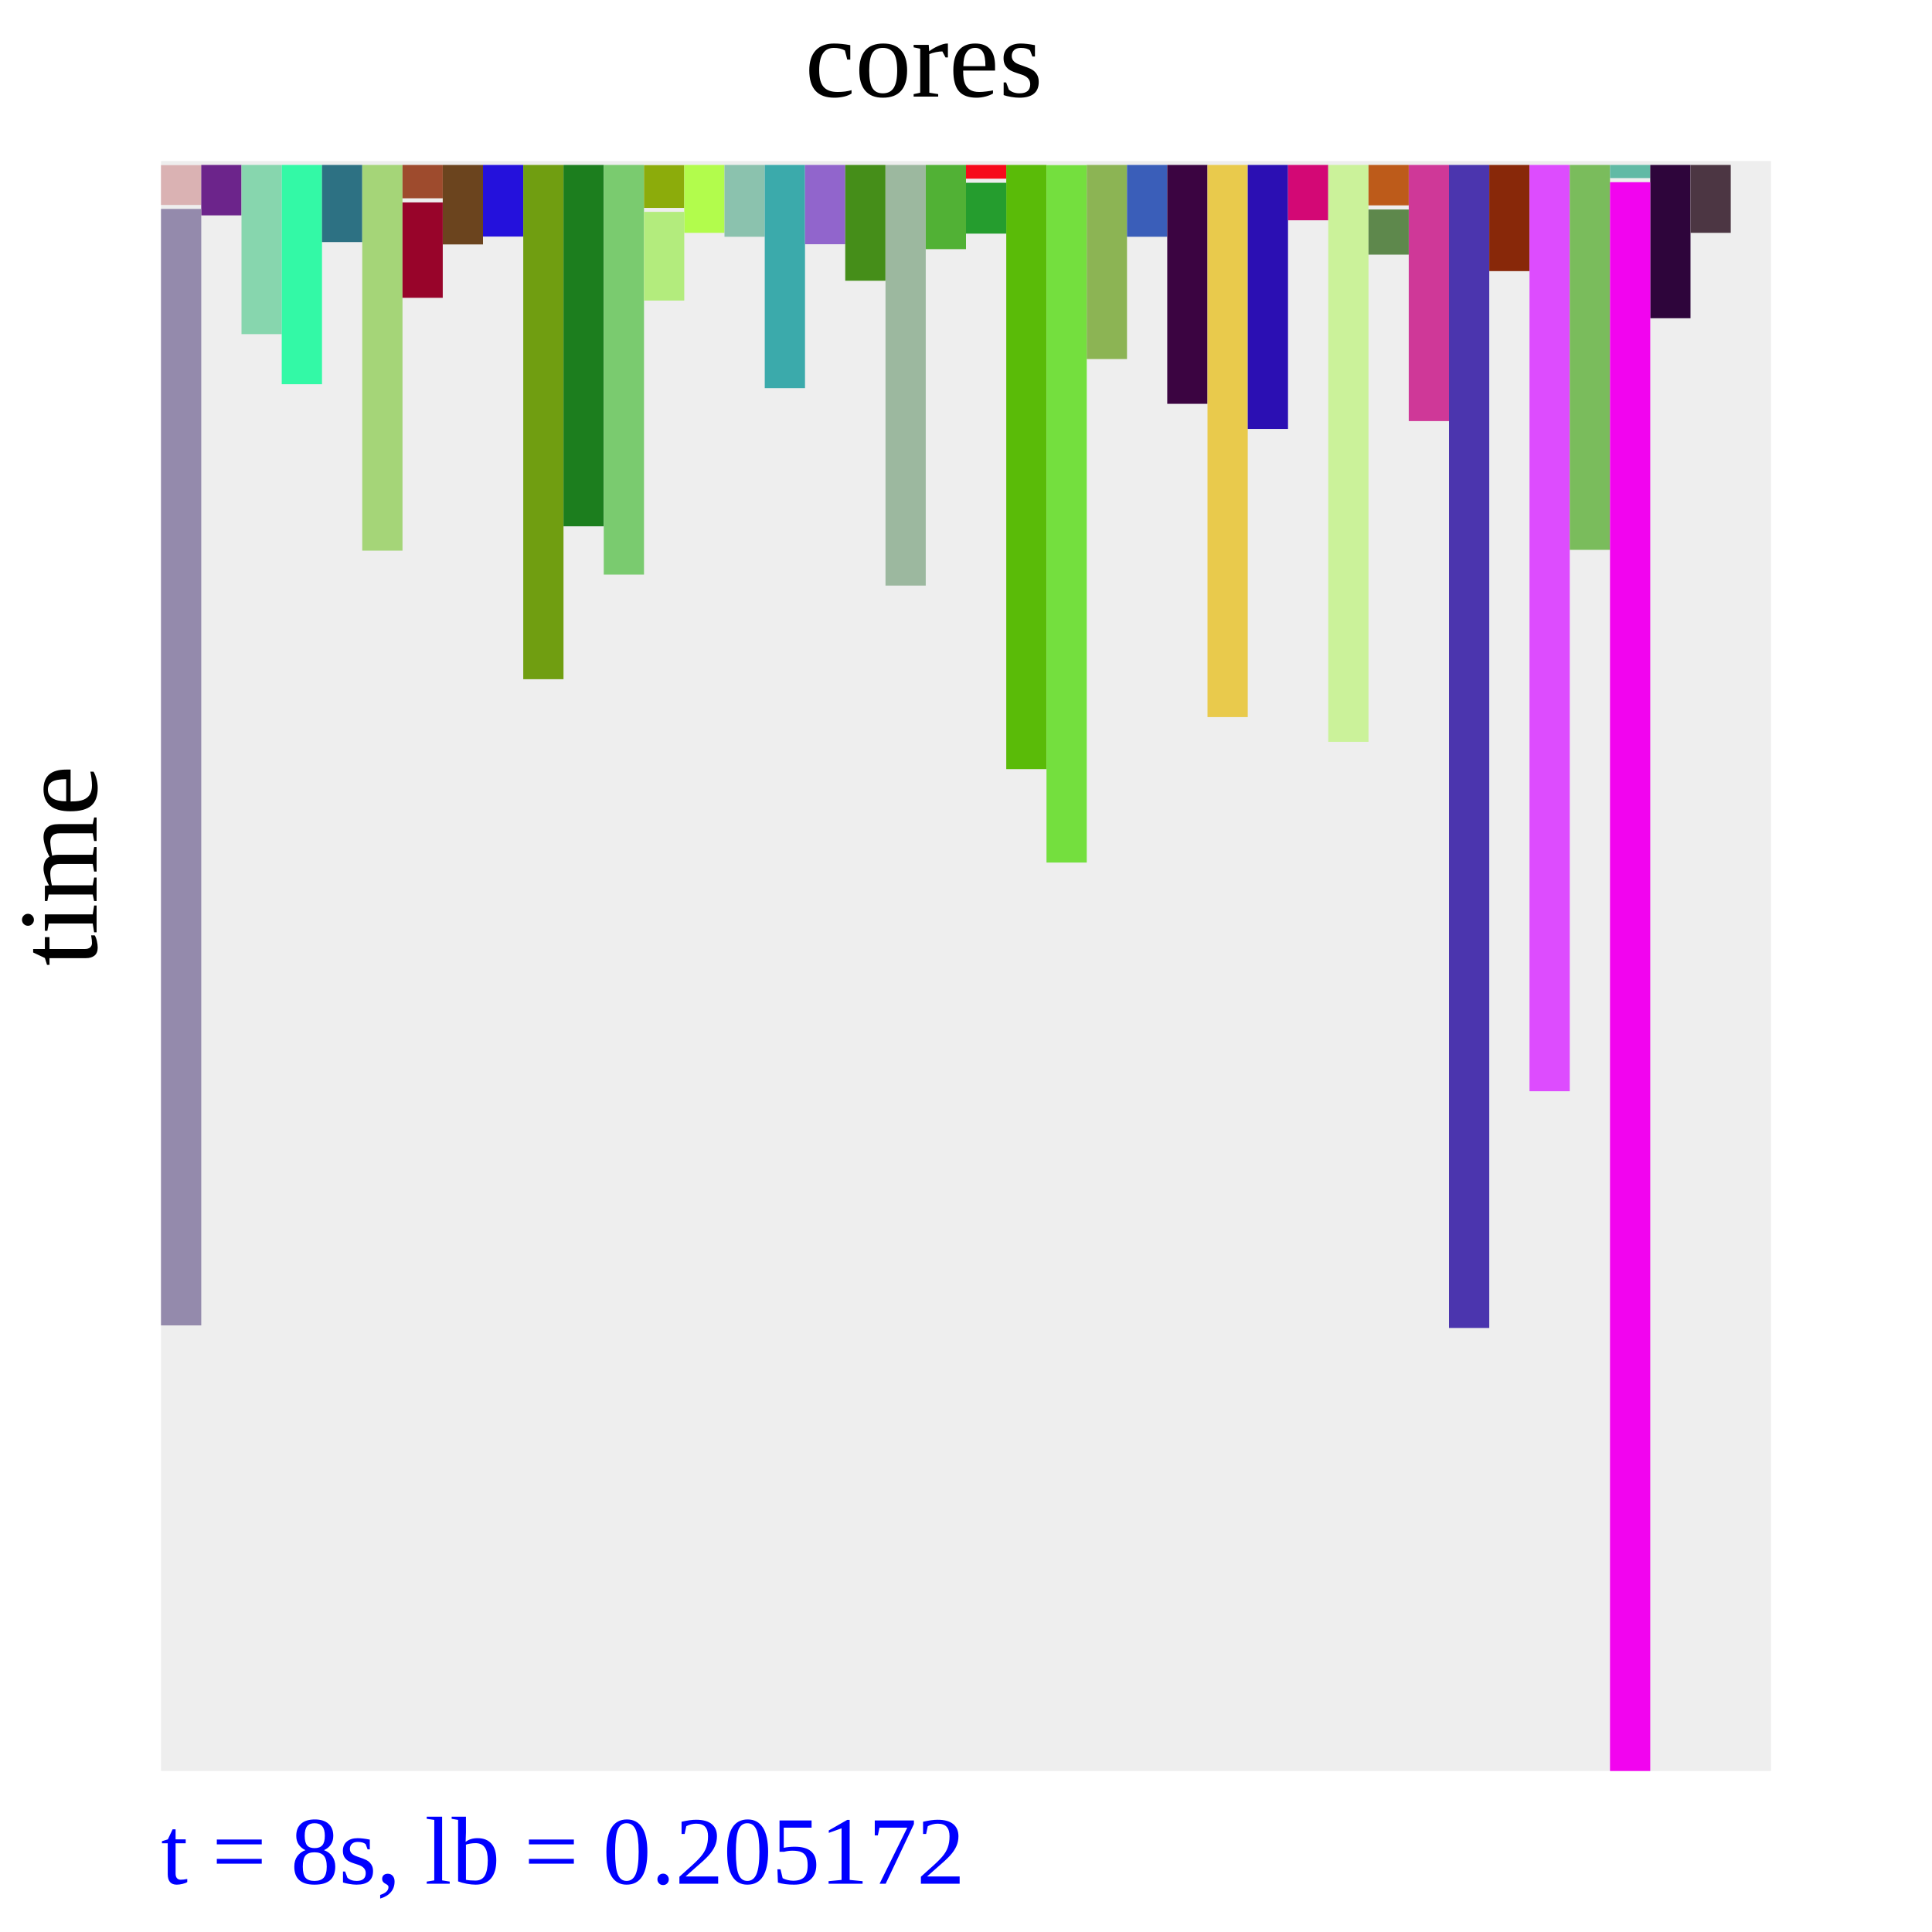
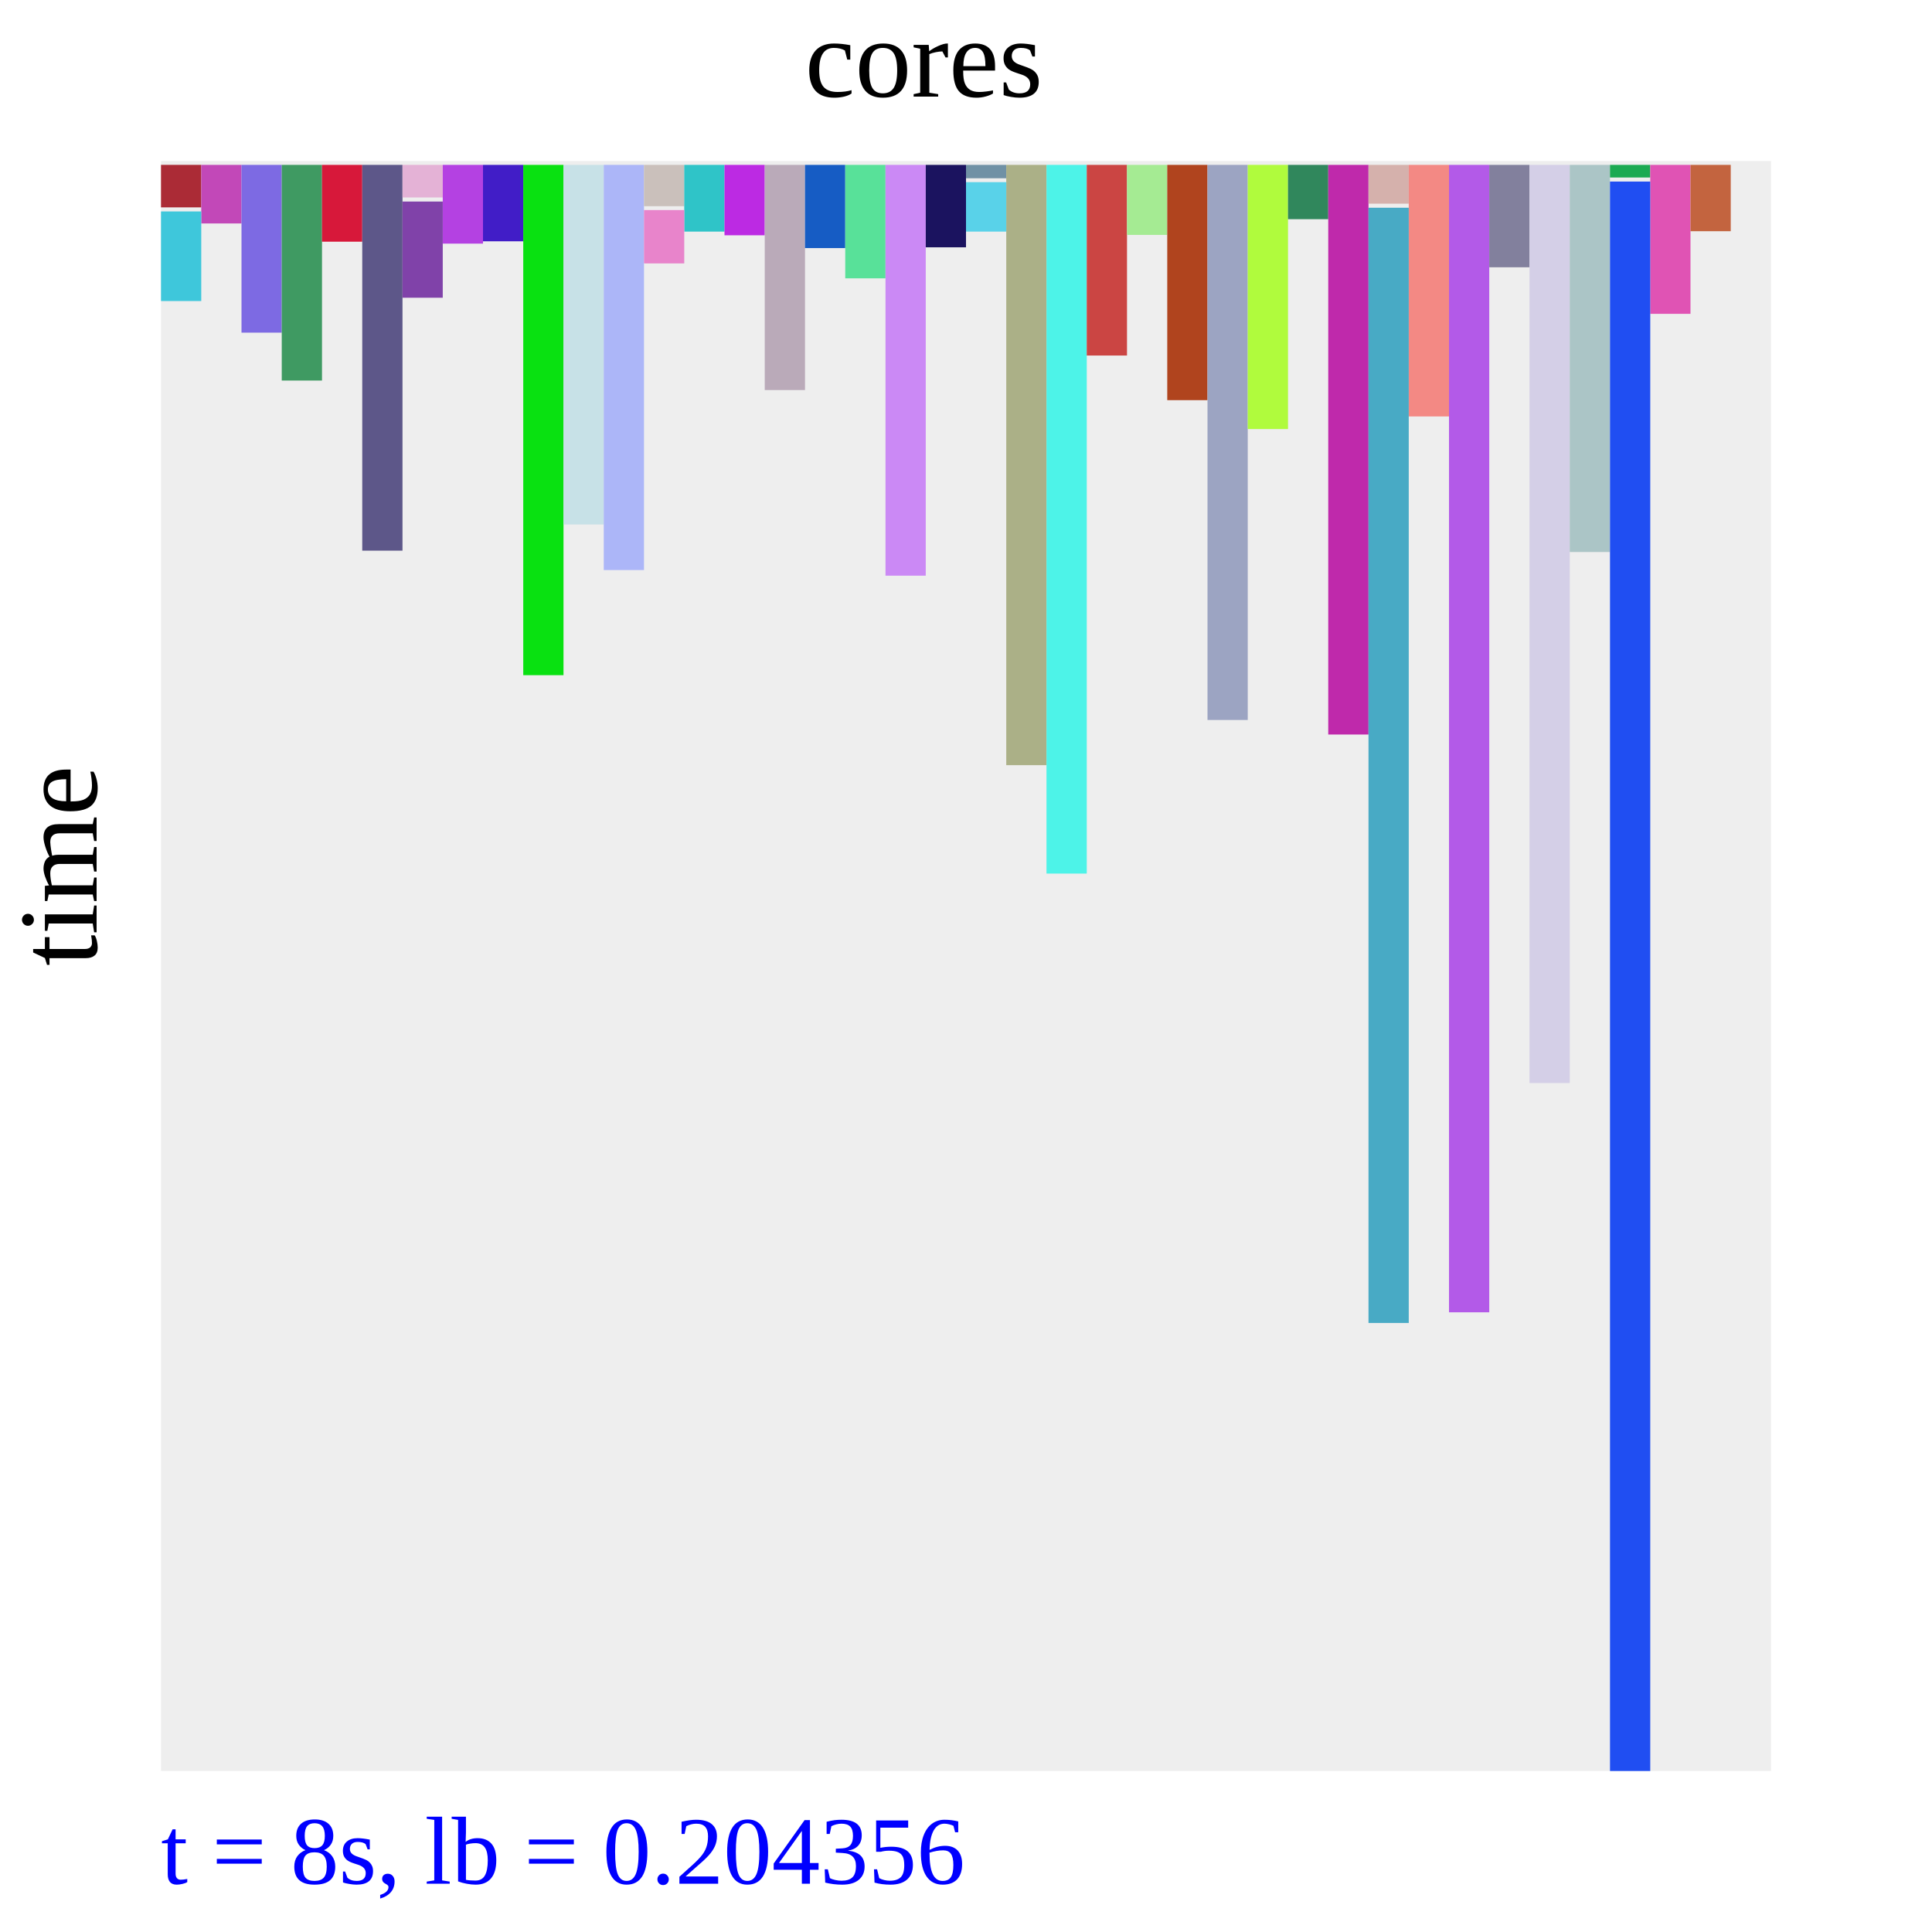
<svg xmlns="http://www.w3.org/2000/svg" x="0" y="0" width="600" height="600">
  <rect x="0%" y="0%" height="100%" width="100%" style="fill: #ffffff" />
  <svg x="0" y="0">
    <text fill="dark" font-size="35" transform="translate(250, 30)">cores</text>
  </svg>
  <svg x="0" y="0">
    <text fill="dark" font-size="35" transform="translate(30, 300) rotate(270)">time</text>
  </svg>
  <svg x="50" y="550">
-     <text fill="blue" font-size="30" transform="translate(0, 35)">t = 8s, lb = 0.205172</text>
+     <text fill="blue" font-size="30" transform="translate(0, 35)">t = 8s, lb = 0.204356</text>
  </svg>
  <svg x="50" y="50" width="500" height="500">
    <rect x="0%" y="0%" height="100%" width="100%" style="fill: #eeeeee" />
-     <rect x="0" y="1.28" height="12.375" width="12.5" style="fill: #dab2b3" />
-     <rect x="12.5" y="1.219" height="15.667" width="12.5" style="fill: #6c248b" />
-     <rect x="25" y="1.219" height="52.548" width="12.5" style="fill: #87d6ae" />
-     <rect x="37.5" y="1.219" height="68.093" width="12.5" style="fill: #33f9a6" />
-     <rect x="50" y="1.219" height="23.958" width="12.5" style="fill: #2d7183" />
-     <rect x="62.5" y="1.219" height="119.788" width="12.5" style="fill: #a5d578" />
-     <rect x="75" y="1.219" height="10.363" width="12.5" style="fill: #9e4b2d" />
-     <rect x="87.5" y="1.219" height="24.689" width="12.5" style="fill: #6b441e" />
-     <rect x="100" y="1.219" height="22.251" width="12.5" style="fill: #2411dc" />
-     <rect x="112.5" y="1.219" height="159.717" width="12.5" style="fill: #709e11" />
-     <rect x="125" y="1.219" height="112.229" width="12.5" style="fill: #1c7e1e" />
-     <rect x="137.5" y="1.219" height="127.225" width="12.5" style="fill: #7acb6f" />
-     <rect x="150" y="1.28" height="13.289" width="12.5" style="fill: #8cac0b" />
-     <rect x="162.5" y="1.219" height="21.092" width="12.5" style="fill: #b2fc4c" />
-     <rect x="175" y="1.219" height="22.312" width="12.5" style="fill: #8bc2ae" />
-     <rect x="187.5" y="1.219" height="69.312" width="12.5" style="fill: #3baaab" />
-     <rect x="200" y="1.219" height="24.628" width="12.5" style="fill: #9165cc" />
-     <rect x="212.5" y="1.219" height="35.967" width="12.5" style="fill: #458e19" />
-     <rect x="225" y="1.219" height="130.639" width="12.5" style="fill: #9cb89f" />
-     <rect x="237.5" y="1.219" height="26.152" width="12.5" style="fill: #51b135" />
-     <rect x="250" y="1.219" height="4.267" width="12.5" style="fill: #f7091a" />
-     <rect x="262.5" y="1.219" height="187.637" width="12.5" style="fill: #5abb08" />
-     <rect x="275" y="1.28" height="216.594" width="12.5" style="fill: #74df3e" />
-     <rect x="287.5" y="1.219" height="60.29" width="12.5" style="fill: #8cb454" />
-     <rect x="300" y="1.219" height="22.312" width="12.5" style="fill: #3a5eb9" />
-     <rect x="312.5" y="1.219" height="74.189" width="12.5" style="fill: #3b0441" />
-     <rect x="325" y="1.219" height="171.483" width="12.5" style="fill: #e9ca4c" />
-     <rect x="337.5" y="1.219" height="81.992" width="12.5" style="fill: #2b0fb3" />
-     <rect x="350" y="1.219" height="17.191" width="12.5" style="fill: #d30875" />
-     <rect x="362.5" y="1.219" height="179.164" width="12.5" style="fill: #cbf29a" />
-     <rect x="375" y="1.219" height="12.558" width="12.5" style="fill: #bd5b1a" />
-     <rect x="387.5" y="1.219" height="79.554" width="12.5" style="fill: #cf3898" />
-     <rect x="400" y="1.219" height="361.192" width="12.5" style="fill: #4b35ae" />
-     <rect x="412.5" y="1.219" height="32.98" width="12.5" style="fill: #882809" />
-     <rect x="425" y="1.219" height="287.674" width="12.5" style="fill: #dd4cfe" />
-     <rect x="437.5" y="1.219" height="119.544" width="12.5" style="fill: #7abc5c" />
-     <rect x="450" y="1.219" height="4.084" width="12.5" style="fill: #61baa5" />
-     <rect x="462.5" y="1.219" height="47.61" width="12.5" style="fill: #2e053b" />
-     <rect x="475" y="1.219" height="21.092" width="12.5" style="fill: #4c3643" />
-     <rect x="450" y="6.584" height="493.416" width="12.5" style="fill: #f204ef" />
-     <rect x="250" y="6.767" height="15.789" width="12.5" style="fill: #259d2e" />
-     <rect x="75" y="12.863" height="29.627" width="12.5" style="fill: #98042a" />
-     <rect x="0" y="14.874" height="346.745" width="12.5" style="fill: #948aac" />
-     <rect x="375" y="15.057" height="14.021" width="12.5" style="fill: #5e884c" />
-     <rect x="150" y="15.789" height="27.554" width="12.5" style="fill: #b3ec7d" />
+     <rect x="0" y="1.205" height="13.191" width="12.5" style="fill: #ab2b36" />
+     <rect x="12.5" y="1.205" height="18.191" width="12.5" style="fill: #c248b8" />
+     <rect x="25" y="1.205" height="52.102" width="12.5" style="fill: #7d6ae3" />
+     <rect x="37.5" y="1.205" height="66.98" width="12.5" style="fill: #3f9a62" />
+     <rect x="50" y="1.205" height="23.852" width="12.5" style="fill: #d7183a" />
+     <rect x="62.5" y="1.205" height="119.805" width="12.5" style="fill: #5d5789" />
+     <rect x="75" y="1.205" height="10.119" width="12.5" style="fill: #e4b2d6" />
+     <rect x="87.5" y="1.205" height="24.455" width="12.5" style="fill: #b441e2" />
+     <rect x="100" y="1.205" height="23.732" width="12.5" style="fill: #411dc7" />
+     <rect x="112.5" y="1.205" height="158.475" width="12.5" style="fill: #09e111" />
+     <rect x="125" y="1.205" height="111.673" width="12.5" style="fill: #c7e1e7" />
+     <rect x="137.5" y="1.205" height="125.828" width="12.5" style="fill: #acb6f8" />
+     <rect x="150" y="1.205" height="12.83" width="12.5" style="fill: #cac0bb" />
+     <rect x="162.5" y="1.205" height="20.72" width="12.5" style="fill: #2fc4c8" />
+     <rect x="175" y="1.205" height="21.865" width="12.5" style="fill: #bc2ae3" />
+     <rect x="187.5" y="1.205" height="69.931" width="12.5" style="fill: #baaab9" />
+     <rect x="200" y="1.205" height="25.84" width="12.5" style="fill: #165cc4" />
+     <rect x="212.5" y="1.205" height="35.237" width="12.5" style="fill: #58e199" />
+     <rect x="225" y="1.205" height="127.575" width="12.5" style="fill: #cb89f5" />
+     <rect x="237.5" y="1.205" height="25.599" width="12.5" style="fill: #1b135f" />
+     <rect x="250" y="1.205" height="4.156" width="12.5" style="fill: #7091a5" />
+     <rect x="262.5" y="1.205" height="186.423" width="12.5" style="fill: #abb087" />
+     <rect x="275" y="1.205" height="220.094" width="12.5" style="fill: #4df3e8" />
+     <rect x="287.5" y="1.205" height="59.21" width="12.5" style="fill: #cb4543" />
+     <rect x="300" y="1.205" height="21.744" width="12.5" style="fill: #a5eb93" />
+     <rect x="312.5" y="1.205" height="73.064" width="12.5" style="fill: #b0441e" />
+     <rect x="325" y="1.205" height="172.389" width="12.5" style="fill: #9ca4c2" />
+     <rect x="337.5" y="1.205" height="82.038" width="12.5" style="fill: #b0fb3d" />
+     <rect x="350" y="1.205" height="16.865" width="12.5" style="fill: #30875c" />
+     <rect x="362.5" y="1.205" height="176.906" width="12.5" style="fill: #bf29ab" />
+     <rect x="375" y="1.205" height="12.047" width="12.5" style="fill: #d5b1ac" />
+     <rect x="387.5" y="1.205" height="78.123" width="12.5" style="fill: #f38984" />
+     <rect x="400" y="1.205" height="356.343" width="12.5" style="fill: #b35ae8" />
+     <rect x="412.5" y="1.205" height="31.803" width="12.5" style="fill: #82809d" />
+     <rect x="425" y="1.205" height="285.146" width="12.5" style="fill: #d4cfe7" />
+     <rect x="437.5" y="1.205" height="120.226" width="12.5" style="fill: #abc5c6" />
+     <rect x="450" y="1.205" height="3.915" width="12.5" style="fill: #1baa52" />
+     <rect x="462.5" y="1.205" height="46.26" width="12.5" style="fill: #e053b4" />
+     <rect x="475" y="1.205" height="20.6" width="12.5" style="fill: #c3643f" />
+     <rect x="450" y="6.385" height="493.615" width="12.5" style="fill: #204ef2" />
+     <rect x="250" y="6.565" height="15.36" width="12.5" style="fill: #59d2e9" />
+     <rect x="75" y="12.589" height="29.876" width="12.5" style="fill: #8042a9" />
+     <rect x="375" y="14.516" height="346.344" width="12.5" style="fill: #48aac5" />
+     <rect x="150" y="15.239" height="16.564" width="12.5" style="fill: #e884cb" />
+     <rect x="0" y="15.661" height="27.828" width="12.5" style="fill: #3ec7db" />
  </svg>
</svg>
